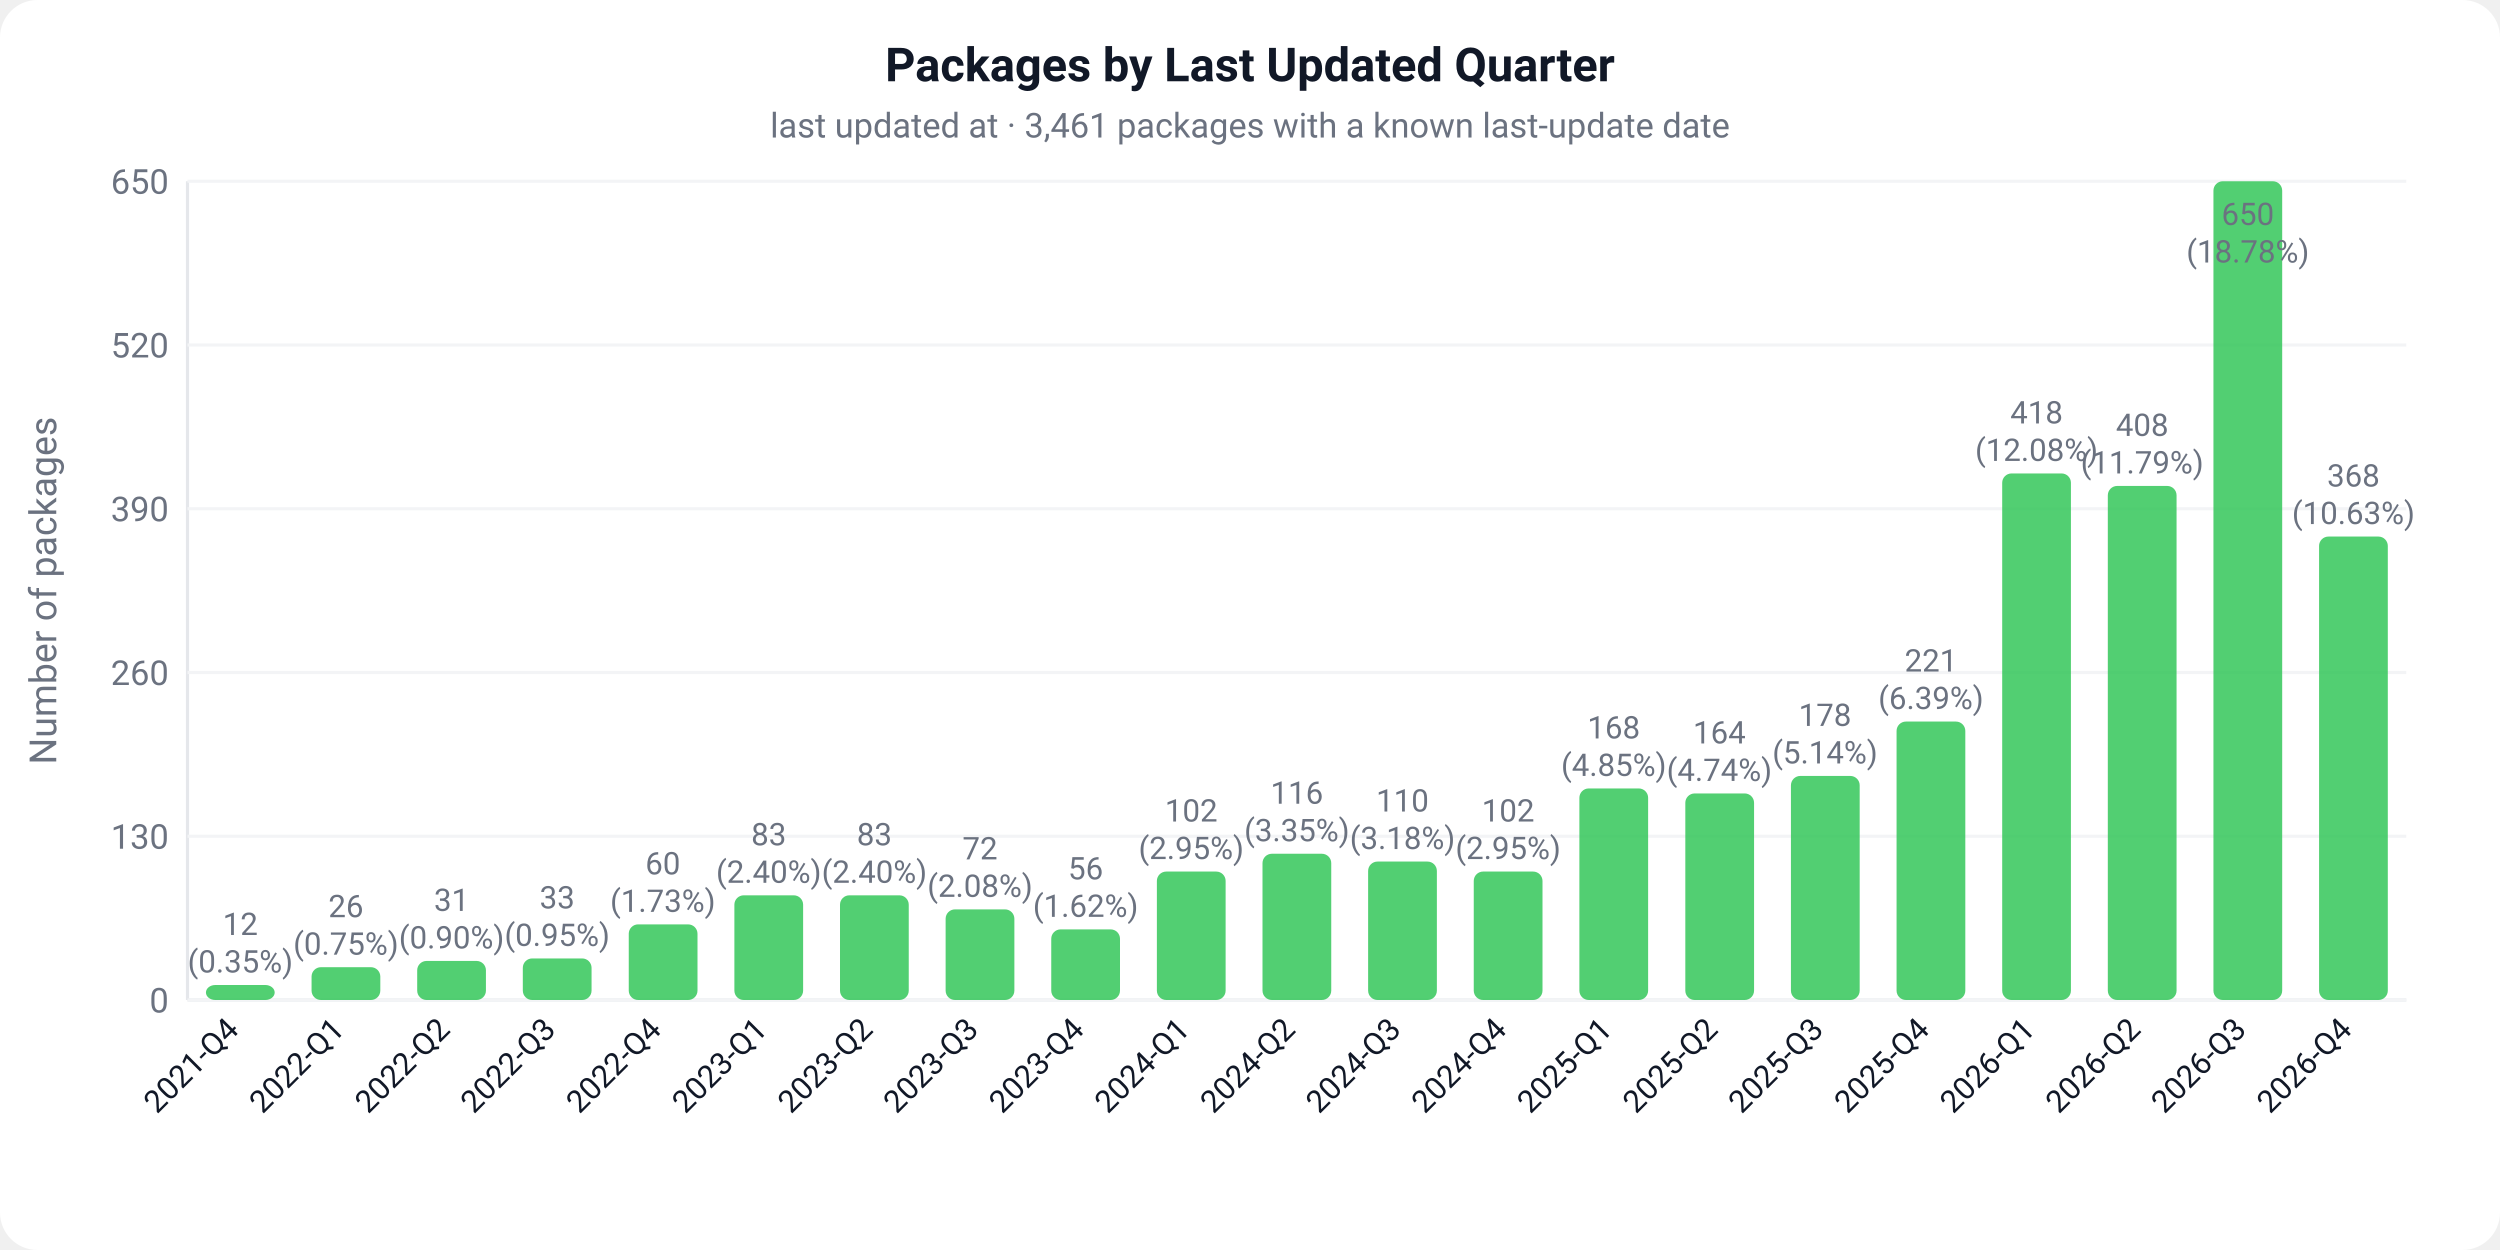
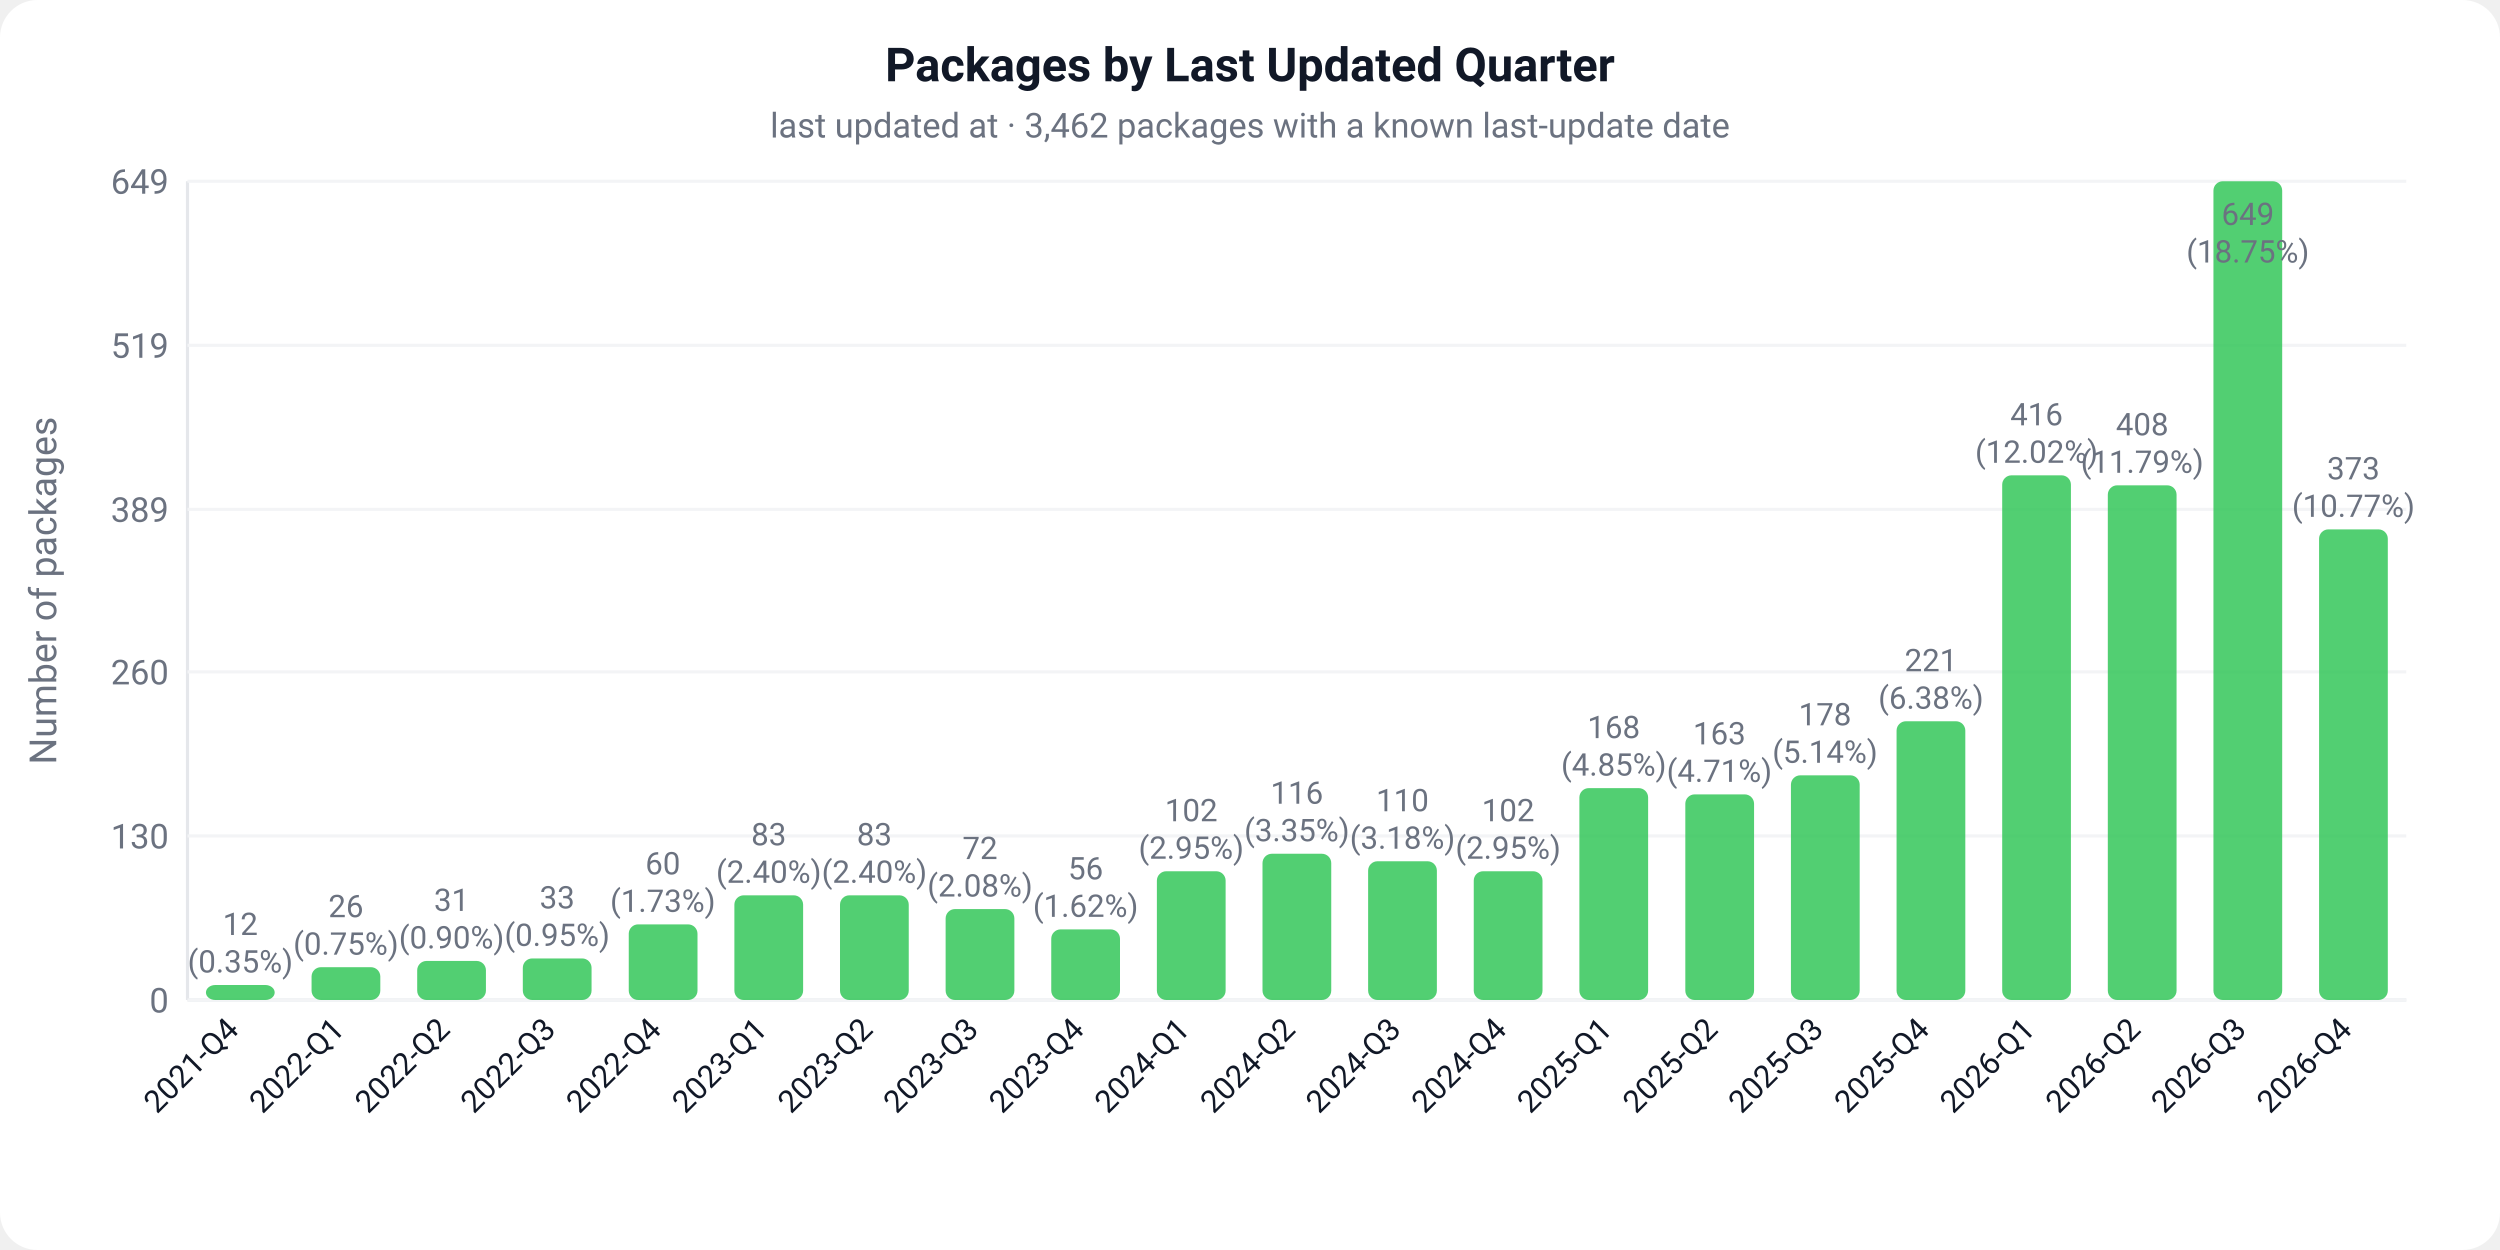
<svg xmlns="http://www.w3.org/2000/svg" width="800" height="400" viewBox="0 0 800 400">
  <defs>
    <style>text { font-family: -apple-system, BlinkMacSystemFont, 'Segoe UI', Roboto, sans-serif; }</style>
  </defs>
  <rect width="800" height="400" fill="#ffffff" rx="12" />
  <text x="400" y="26" text-anchor="middle" font-size="15" font-weight="600" fill="#111827">Packages by Last Updated Quarter</text>
-   <text x="400" y="44" text-anchor="middle" font-size="11" fill="#6b7280">last updated at · 3,461 packages with a known last-update date</text>
+   <text x="400" y="44" text-anchor="middle" font-size="11" fill="#6b7280">last updated at · 3,462 packages with a known last-update date</text>
  <line x1="60" y1="58" x2="60" y2="320" stroke="#e5e7eb" stroke-width="1" />
  <line x1="60" y1="320" x2="770" y2="320" stroke="#e5e7eb" stroke-width="1" />
  <text x="-189" y="18" text-anchor="middle" font-size="12" fill="#6b7280" transform="rotate(-90)">Number of packages</text>
  <line x1="60" y1="320.0" x2="770" y2="320.0" stroke="#f3f4f6" stroke-width="1" />
  <text x="54" y="324.0" text-anchor="end" font-size="11" fill="#6b7280">0</text>
-   <line x1="60" y1="267.6" x2="770" y2="267.6" stroke="#f3f4f6" stroke-width="1" />
-   <text x="54" y="271.6" text-anchor="end" font-size="11" fill="#6b7280">130</text>
-   <line x1="60" y1="215.2" x2="770" y2="215.2" stroke="#f3f4f6" stroke-width="1" />
-   <text x="54" y="219.2" text-anchor="end" font-size="11" fill="#6b7280">260</text>
-   <line x1="60" y1="162.8" x2="770" y2="162.8" stroke="#f3f4f6" stroke-width="1" />
-   <text x="54" y="166.8" text-anchor="end" font-size="11" fill="#6b7280">390</text>
-   <line x1="60" y1="110.4" x2="770" y2="110.4" stroke="#f3f4f6" stroke-width="1" />
-   <text x="54" y="114.4" text-anchor="end" font-size="11" fill="#6b7280">520</text>
+   <line x1="60" y1="267.5" x2="770" y2="267.5" stroke="#f3f4f6" stroke-width="1" />
+   <text x="54" y="271.5" text-anchor="end" font-size="11" fill="#6b7280">130</text>
+   <line x1="60" y1="215.0" x2="770" y2="215.0" stroke="#f3f4f6" stroke-width="1" />
+   <text x="54" y="219.0" text-anchor="end" font-size="11" fill="#6b7280">260</text>
+   <line x1="60" y1="163.0" x2="770" y2="163.0" stroke="#f3f4f6" stroke-width="1" />
+   <text x="54" y="167.0" text-anchor="end" font-size="11" fill="#6b7280">389</text>
+   <line x1="60" y1="110.5" x2="770" y2="110.5" stroke="#f3f4f6" stroke-width="1" />
+   <text x="54" y="114.5" text-anchor="end" font-size="11" fill="#6b7280">519</text>
  <line x1="60" y1="58.0" x2="770" y2="58.0" stroke="#f3f4f6" stroke-width="1" />
-   <text x="54" y="62.0" text-anchor="end" font-size="11" fill="#6b7280">650</text>
+   <text x="54" y="62.0" text-anchor="end" font-size="11" fill="#6b7280">649</text>
  <rect x="65.9" y="315.2" width="22.0" height="4.8" fill="#34C759" rx="3" opacity="0.85" />
  <text x="76.9" y="299.2" text-anchor="middle" font-size="10" fill="#6b7280">12</text>
  <text x="76.9" y="311.2" text-anchor="middle" font-size="10" fill="#6b7280">(0.35%)</text>
  <g transform="translate(76.9,330.0) rotate(-45)">
    <text text-anchor="end" font-size="10" fill="#111827">2021-Q4</text>
  </g>
  <rect x="99.7" y="309.5" width="22.0" height="10.5" fill="#34C759" rx="3" opacity="0.85" />
  <text x="110.7" y="293.5" text-anchor="middle" font-size="10" fill="#6b7280">26</text>
  <text x="110.7" y="305.5" text-anchor="middle" font-size="10" fill="#6b7280">(0.75%)</text>
  <g transform="translate(110.7,330.0) rotate(-45)">
    <text text-anchor="end" font-size="10" fill="#111827">2022-Q1</text>
  </g>
  <rect x="133.5" y="307.5" width="22.0" height="12.5" fill="#34C759" rx="3" opacity="0.85" />
  <text x="144.5" y="291.5" text-anchor="middle" font-size="10" fill="#6b7280">31</text>
  <text x="144.5" y="303.5" text-anchor="middle" font-size="10" fill="#6b7280">(0.90%)</text>
  <g transform="translate(144.5,330.0) rotate(-45)">
    <text text-anchor="end" font-size="10" fill="#111827">2022-Q2</text>
  </g>
  <rect x="167.3" y="306.7" width="22.0" height="13.3" fill="#34C759" rx="3" opacity="0.85" />
  <text x="178.3" y="290.7" text-anchor="middle" font-size="10" fill="#6b7280">33</text>
  <text x="178.3" y="302.7" text-anchor="middle" font-size="10" fill="#6b7280">(0.95%)</text>
  <g transform="translate(178.3,330.0) rotate(-45)">
    <text text-anchor="end" font-size="10" fill="#111827">2022-Q3</text>
  </g>
  <rect x="201.2" y="295.8" width="22.0" height="24.2" fill="#34C759" rx="3" opacity="0.85" />
  <text x="212.1" y="279.8" text-anchor="middle" font-size="10" fill="#6b7280">60</text>
  <text x="212.1" y="291.8" text-anchor="middle" font-size="10" fill="#6b7280">(1.73%)</text>
  <g transform="translate(212.1,330.0) rotate(-45)">
    <text text-anchor="end" font-size="10" fill="#111827">2022-Q4</text>
  </g>
  <rect x="235.0" y="286.5" width="22.0" height="33.5" fill="#34C759" rx="3" opacity="0.85" />
  <text x="246.0" y="270.5" text-anchor="middle" font-size="10" fill="#6b7280">83</text>
  <text x="246.0" y="282.5" text-anchor="middle" font-size="10" fill="#6b7280">(2.40%)</text>
  <g transform="translate(246.0,330.0) rotate(-45)">
    <text text-anchor="end" font-size="10" fill="#111827">2023-Q1</text>
  </g>
  <rect x="268.8" y="286.5" width="22.0" height="33.5" fill="#34C759" rx="3" opacity="0.85" />
  <text x="279.8" y="270.5" text-anchor="middle" font-size="10" fill="#6b7280">83</text>
  <text x="279.8" y="282.5" text-anchor="middle" font-size="10" fill="#6b7280">(2.40%)</text>
  <g transform="translate(279.8,330.0) rotate(-45)">
    <text text-anchor="end" font-size="10" fill="#111827">2023-Q2</text>
  </g>
-   <rect x="302.6" y="291.0" width="22.0" height="29.0" fill="#34C759" rx="3" opacity="0.85" />
-   <text x="313.6" y="275.0" text-anchor="middle" font-size="10" fill="#6b7280">72</text>
-   <text x="313.6" y="287.0" text-anchor="middle" font-size="10" fill="#6b7280">(2.08%)</text>
+   <rect x="302.6" y="290.9" width="22.0" height="29.1" fill="#34C759" rx="3" opacity="0.85" />
+   <text x="313.6" y="274.9" text-anchor="middle" font-size="10" fill="#6b7280">72</text>
+   <text x="313.6" y="286.9" text-anchor="middle" font-size="10" fill="#6b7280">(2.08%)</text>
  <g transform="translate(313.6,330.0) rotate(-45)">
    <text text-anchor="end" font-size="10" fill="#111827">2023-Q3</text>
  </g>
  <rect x="336.4" y="297.4" width="22.0" height="22.6" fill="#34C759" rx="3" opacity="0.85" />
  <text x="347.4" y="281.4" text-anchor="middle" font-size="10" fill="#6b7280">56</text>
  <text x="347.4" y="293.4" text-anchor="middle" font-size="10" fill="#6b7280">(1.62%)</text>
  <g transform="translate(347.4,330.0) rotate(-45)">
    <text text-anchor="end" font-size="10" fill="#111827">2023-Q4</text>
  </g>
-   <rect x="370.2" y="278.9" width="22.0" height="41.1" fill="#34C759" rx="3" opacity="0.85" />
-   <text x="381.2" y="262.9" text-anchor="middle" font-size="10" fill="#6b7280">102</text>
-   <text x="381.2" y="274.9" text-anchor="middle" font-size="10" fill="#6b7280">(2.95%)</text>
+   <rect x="370.2" y="278.8" width="22.0" height="41.2" fill="#34C759" rx="3" opacity="0.85" />
+   <text x="381.2" y="262.8" text-anchor="middle" font-size="10" fill="#6b7280">102</text>
+   <text x="381.2" y="274.8" text-anchor="middle" font-size="10" fill="#6b7280">(2.95%)</text>
  <g transform="translate(381.2,330.0) rotate(-45)">
    <text text-anchor="end" font-size="10" fill="#111827">2024-Q1</text>
  </g>
  <rect x="404.0" y="273.2" width="22.0" height="46.8" fill="#34C759" rx="3" opacity="0.85" />
  <text x="415.0" y="257.2" text-anchor="middle" font-size="10" fill="#6b7280">116</text>
  <text x="415.0" y="269.2" text-anchor="middle" font-size="10" fill="#6b7280">(3.35%)</text>
  <g transform="translate(415.0,330.0) rotate(-45)">
    <text text-anchor="end" font-size="10" fill="#111827">2024-Q2</text>
  </g>
-   <rect x="437.8" y="275.7" width="22.0" height="44.3" fill="#34C759" rx="3" opacity="0.85" />
-   <text x="448.8" y="259.7" text-anchor="middle" font-size="10" fill="#6b7280">110</text>
-   <text x="448.8" y="271.7" text-anchor="middle" font-size="10" fill="#6b7280">(3.18%)</text>
+   <rect x="437.8" y="275.6" width="22.0" height="44.4" fill="#34C759" rx="3" opacity="0.85" />
+   <text x="448.8" y="259.6" text-anchor="middle" font-size="10" fill="#6b7280">110</text>
+   <text x="448.8" y="271.6" text-anchor="middle" font-size="10" fill="#6b7280">(3.18%)</text>
  <g transform="translate(448.8,330.0) rotate(-45)">
    <text text-anchor="end" font-size="10" fill="#111827">2024-Q3</text>
  </g>
-   <rect x="471.6" y="278.9" width="22.0" height="41.1" fill="#34C759" rx="3" opacity="0.85" />
-   <text x="482.6" y="262.9" text-anchor="middle" font-size="10" fill="#6b7280">102</text>
-   <text x="482.6" y="274.9" text-anchor="middle" font-size="10" fill="#6b7280">(2.95%)</text>
+   <rect x="471.6" y="278.8" width="22.0" height="41.2" fill="#34C759" rx="3" opacity="0.85" />
+   <text x="482.6" y="262.8" text-anchor="middle" font-size="10" fill="#6b7280">102</text>
+   <text x="482.6" y="274.8" text-anchor="middle" font-size="10" fill="#6b7280">(2.95%)</text>
  <g transform="translate(482.6,330.0) rotate(-45)">
    <text text-anchor="end" font-size="10" fill="#111827">2024-Q4</text>
  </g>
-   <rect x="505.4" y="252.3" width="22.0" height="67.7" fill="#34C759" rx="3" opacity="0.85" />
-   <text x="516.4" y="236.3" text-anchor="middle" font-size="10" fill="#6b7280">168</text>
-   <text x="516.4" y="248.3" text-anchor="middle" font-size="10" fill="#6b7280">(4.85%)</text>
+   <rect x="505.4" y="252.2" width="22.0" height="67.8" fill="#34C759" rx="3" opacity="0.85" />
+   <text x="516.4" y="236.2" text-anchor="middle" font-size="10" fill="#6b7280">168</text>
+   <text x="516.4" y="248.2" text-anchor="middle" font-size="10" fill="#6b7280">(4.85%)</text>
  <g transform="translate(516.4,330.0) rotate(-45)">
    <text text-anchor="end" font-size="10" fill="#111827">2025-Q1</text>
  </g>
-   <rect x="539.3" y="253.9" width="22.0" height="66.1" fill="#34C759" rx="3" opacity="0.85" />
-   <text x="550.2" y="237.9" text-anchor="middle" font-size="10" fill="#6b7280">164</text>
-   <text x="550.2" y="249.9" text-anchor="middle" font-size="10" fill="#6b7280">(4.74%)</text>
+   <rect x="539.3" y="254.2" width="22.0" height="65.8" fill="#34C759" rx="3" opacity="0.85" />
+   <text x="550.2" y="238.2" text-anchor="middle" font-size="10" fill="#6b7280">163</text>
+   <text x="550.2" y="250.2" text-anchor="middle" font-size="10" fill="#6b7280">(4.71%)</text>
  <g transform="translate(550.2,330.0) rotate(-45)">
    <text text-anchor="end" font-size="10" fill="#111827">2025-Q2</text>
  </g>
-   <rect x="573.1" y="248.3" width="22.0" height="71.7" fill="#34C759" rx="3" opacity="0.85" />
-   <text x="584.0" y="232.3" text-anchor="middle" font-size="10" fill="#6b7280">178</text>
-   <text x="584.0" y="244.3" text-anchor="middle" font-size="10" fill="#6b7280">(5.14%)</text>
+   <rect x="573.1" y="248.1" width="22.0" height="71.9" fill="#34C759" rx="3" opacity="0.85" />
+   <text x="584.0" y="232.1" text-anchor="middle" font-size="10" fill="#6b7280">178</text>
+   <text x="584.0" y="244.1" text-anchor="middle" font-size="10" fill="#6b7280">(5.14%)</text>
  <g transform="translate(584.0,330.0) rotate(-45)">
    <text text-anchor="end" font-size="10" fill="#111827">2025-Q3</text>
  </g>
-   <rect x="606.9" y="230.9" width="22.0" height="89.1" fill="#34C759" rx="3" opacity="0.85" />
-   <text x="617.9" y="214.9" text-anchor="middle" font-size="10" fill="#6b7280">221</text>
-   <text x="617.9" y="226.9" text-anchor="middle" font-size="10" fill="#6b7280">(6.39%)</text>
+   <rect x="606.9" y="230.8" width="22.0" height="89.2" fill="#34C759" rx="3" opacity="0.85" />
+   <text x="617.9" y="214.8" text-anchor="middle" font-size="10" fill="#6b7280">221</text>
+   <text x="617.9" y="226.8" text-anchor="middle" font-size="10" fill="#6b7280">(6.38%)</text>
  <g transform="translate(617.9,330.0) rotate(-45)">
    <text text-anchor="end" font-size="10" fill="#111827">2025-Q4</text>
  </g>
-   <rect x="640.7" y="151.5" width="22.0" height="168.5" fill="#34C759" rx="3" opacity="0.85" />
-   <text x="651.7" y="135.5" text-anchor="middle" font-size="10" fill="#6b7280">418</text>
-   <text x="651.7" y="147.5" text-anchor="middle" font-size="10" fill="#6b7280">(12.08%)</text>
+   <rect x="640.7" y="152.1" width="22.0" height="167.9" fill="#34C759" rx="3" opacity="0.85" />
+   <text x="651.7" y="136.1" text-anchor="middle" font-size="10" fill="#6b7280">416</text>
+   <text x="651.7" y="148.1" text-anchor="middle" font-size="10" fill="#6b7280">(12.02%)</text>
  <g transform="translate(651.7,330.0) rotate(-45)">
    <text text-anchor="end" font-size="10" fill="#111827">2026-Q1</text>
  </g>
-   <rect x="674.5" y="155.5" width="22.0" height="164.5" fill="#34C759" rx="3" opacity="0.85" />
-   <text x="685.5" y="139.5" text-anchor="middle" font-size="10" fill="#6b7280">408</text>
-   <text x="685.5" y="151.5" text-anchor="middle" font-size="10" fill="#6b7280">(11.79%)</text>
+   <rect x="674.5" y="155.3" width="22.0" height="164.7" fill="#34C759" rx="3" opacity="0.85" />
+   <text x="685.5" y="139.3" text-anchor="middle" font-size="10" fill="#6b7280">408</text>
+   <text x="685.5" y="151.3" text-anchor="middle" font-size="10" fill="#6b7280">(11.79%)</text>
  <g transform="translate(685.5,330.0) rotate(-45)">
    <text text-anchor="end" font-size="10" fill="#111827">2026-Q2</text>
  </g>
  <rect x="708.3" y="58.0" width="22.0" height="262.0" fill="#34C759" rx="3" opacity="0.85" />
-   <text x="719.3" y="72.0" text-anchor="middle" font-size="10" fill="#6b7280">650</text>
-   <text x="719.3" y="84.0" text-anchor="middle" font-size="10" fill="#6b7280">(18.78%)</text>
+   <text x="719.3" y="72.0" text-anchor="middle" font-size="10" fill="#6b7280">649</text>
+   <text x="719.3" y="84.0" text-anchor="middle" font-size="10" fill="#6b7280">(18.75%)</text>
  <g transform="translate(719.3,330.0) rotate(-45)">
    <text text-anchor="end" font-size="10" fill="#111827">2026-Q3</text>
  </g>
-   <rect x="742.1" y="171.7" width="22.0" height="148.3" fill="#34C759" rx="3" opacity="0.85" />
-   <text x="753.1" y="155.7" text-anchor="middle" font-size="10" fill="#6b7280">368</text>
-   <text x="753.1" y="167.7" text-anchor="middle" font-size="10" fill="#6b7280">(10.63%)</text>
+   <rect x="742.1" y="169.4" width="22.0" height="150.6" fill="#34C759" rx="3" opacity="0.85" />
+   <text x="753.1" y="153.4" text-anchor="middle" font-size="10" fill="#6b7280">373</text>
+   <text x="753.1" y="165.4" text-anchor="middle" font-size="10" fill="#6b7280">(10.77%)</text>
  <g transform="translate(753.1,330.0) rotate(-45)">
    <text text-anchor="end" font-size="10" fill="#111827">2026-Q4</text>
  </g>
</svg>
